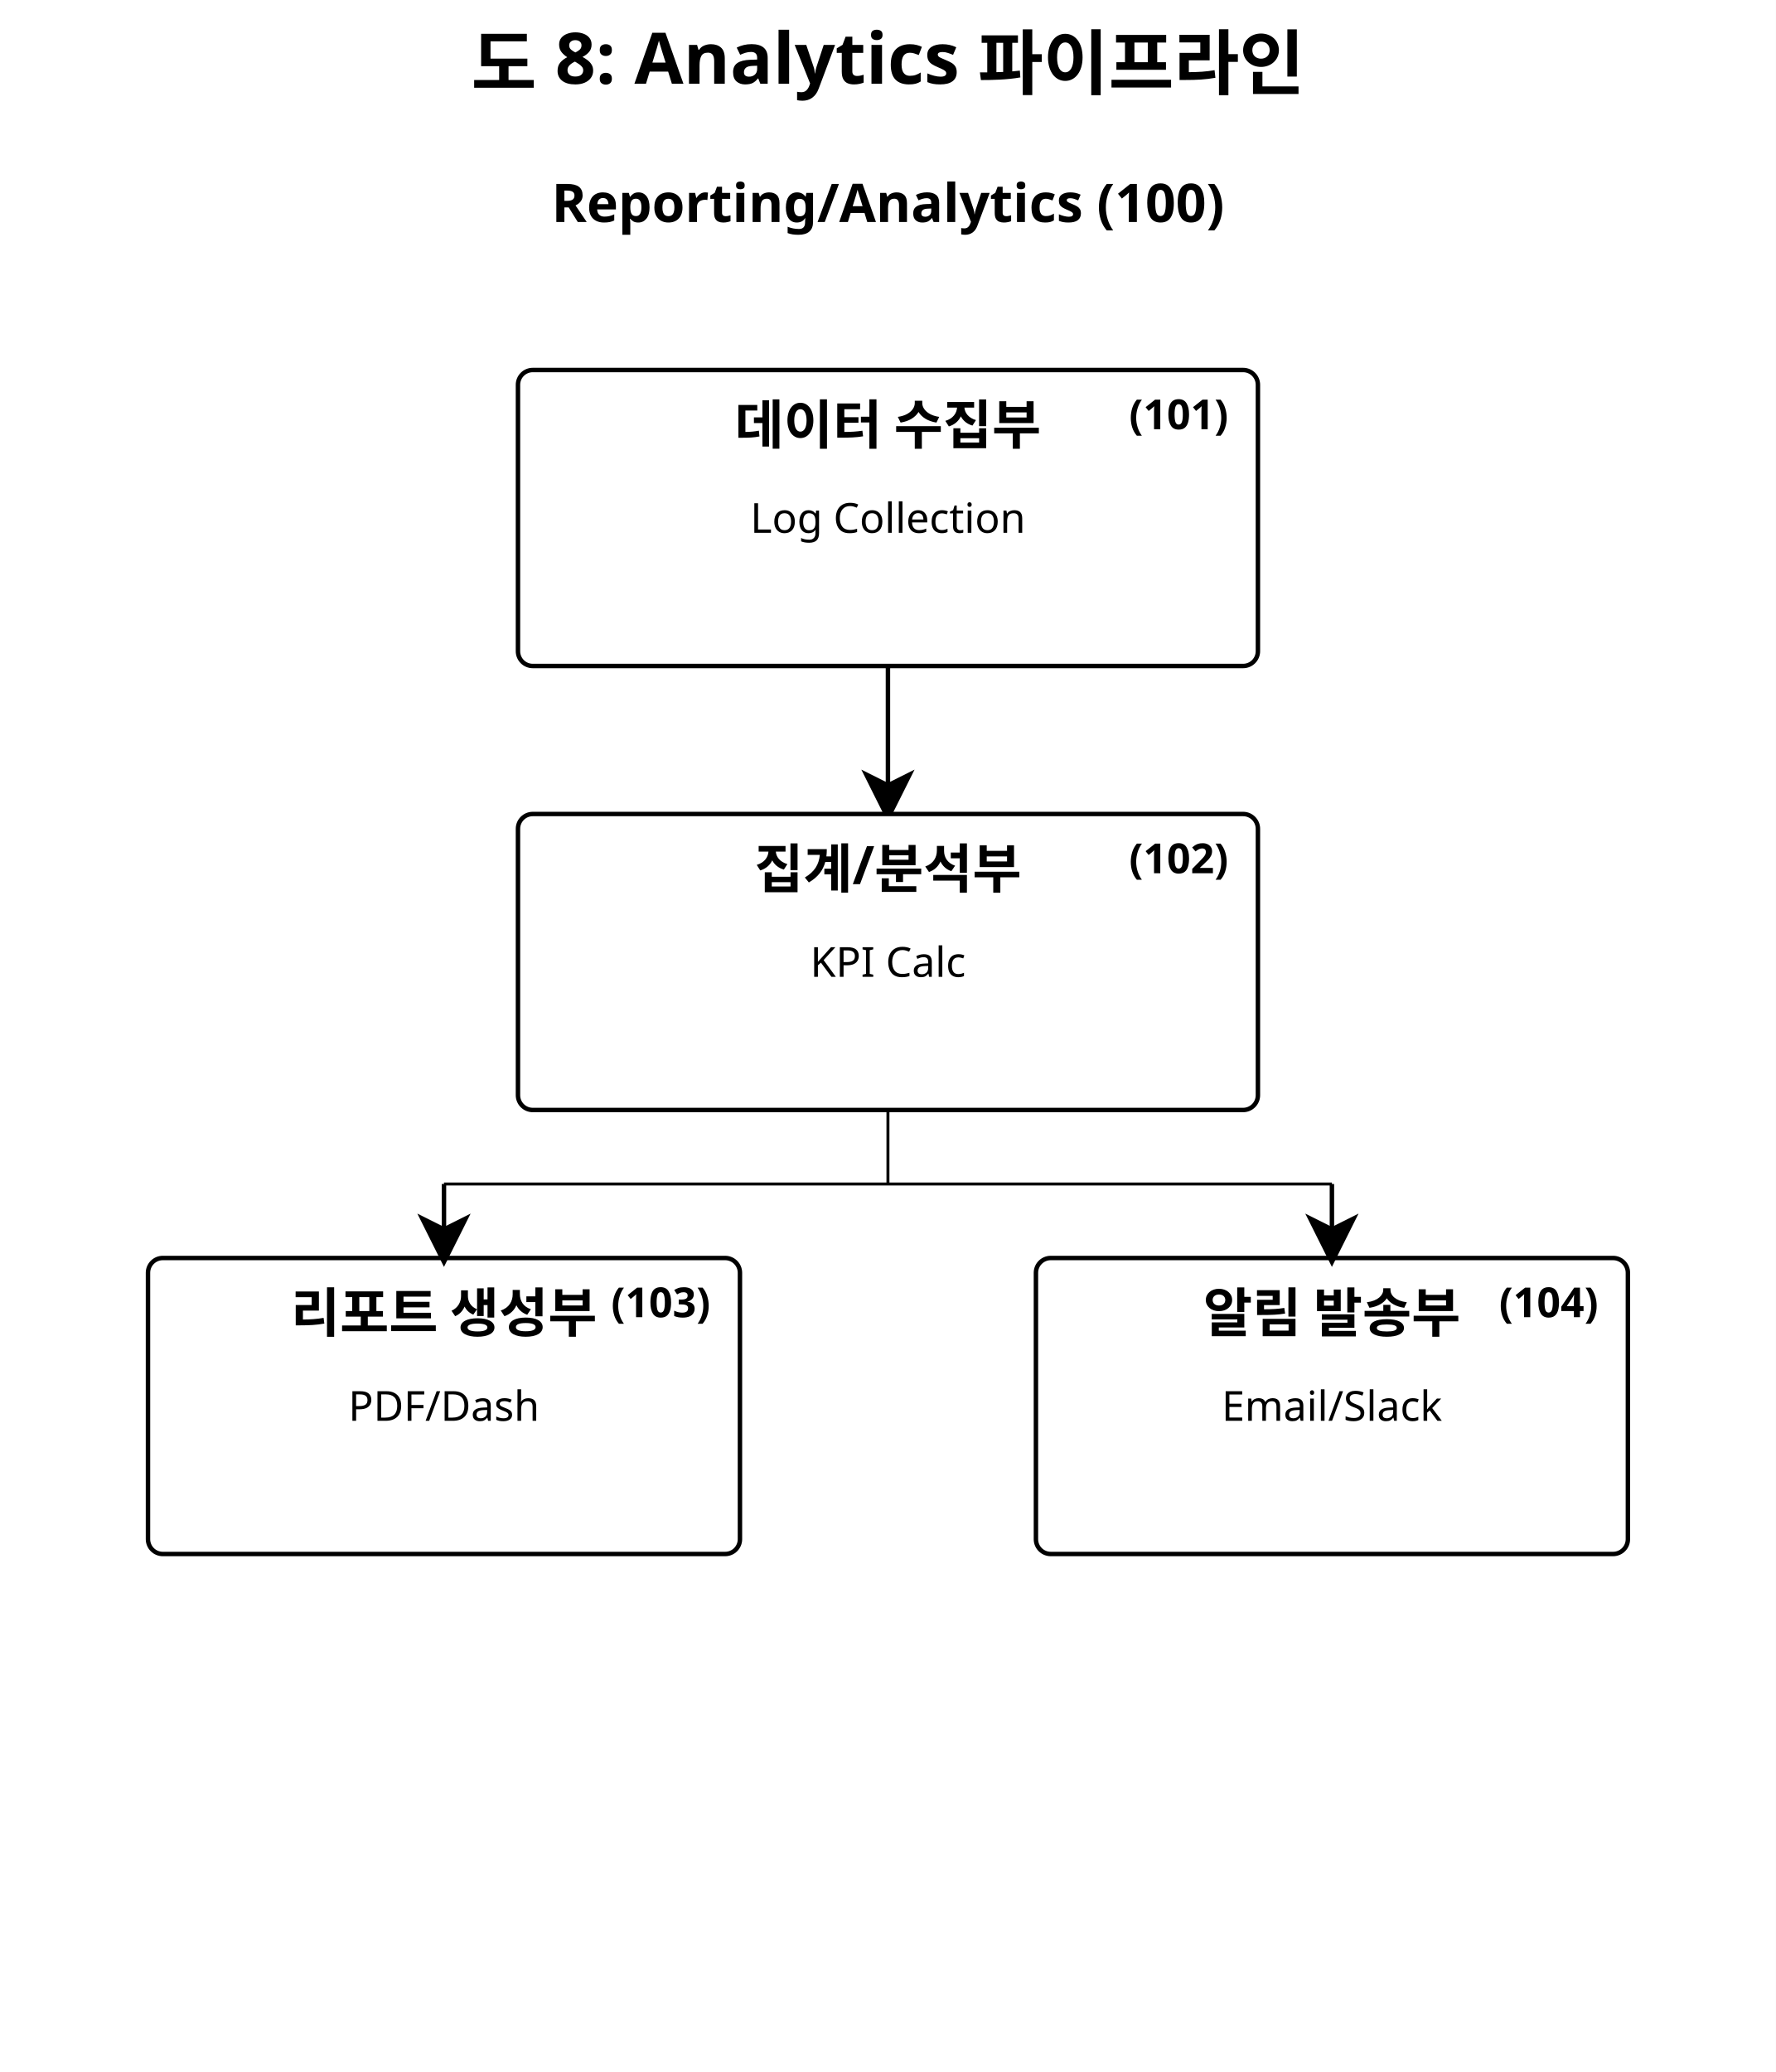
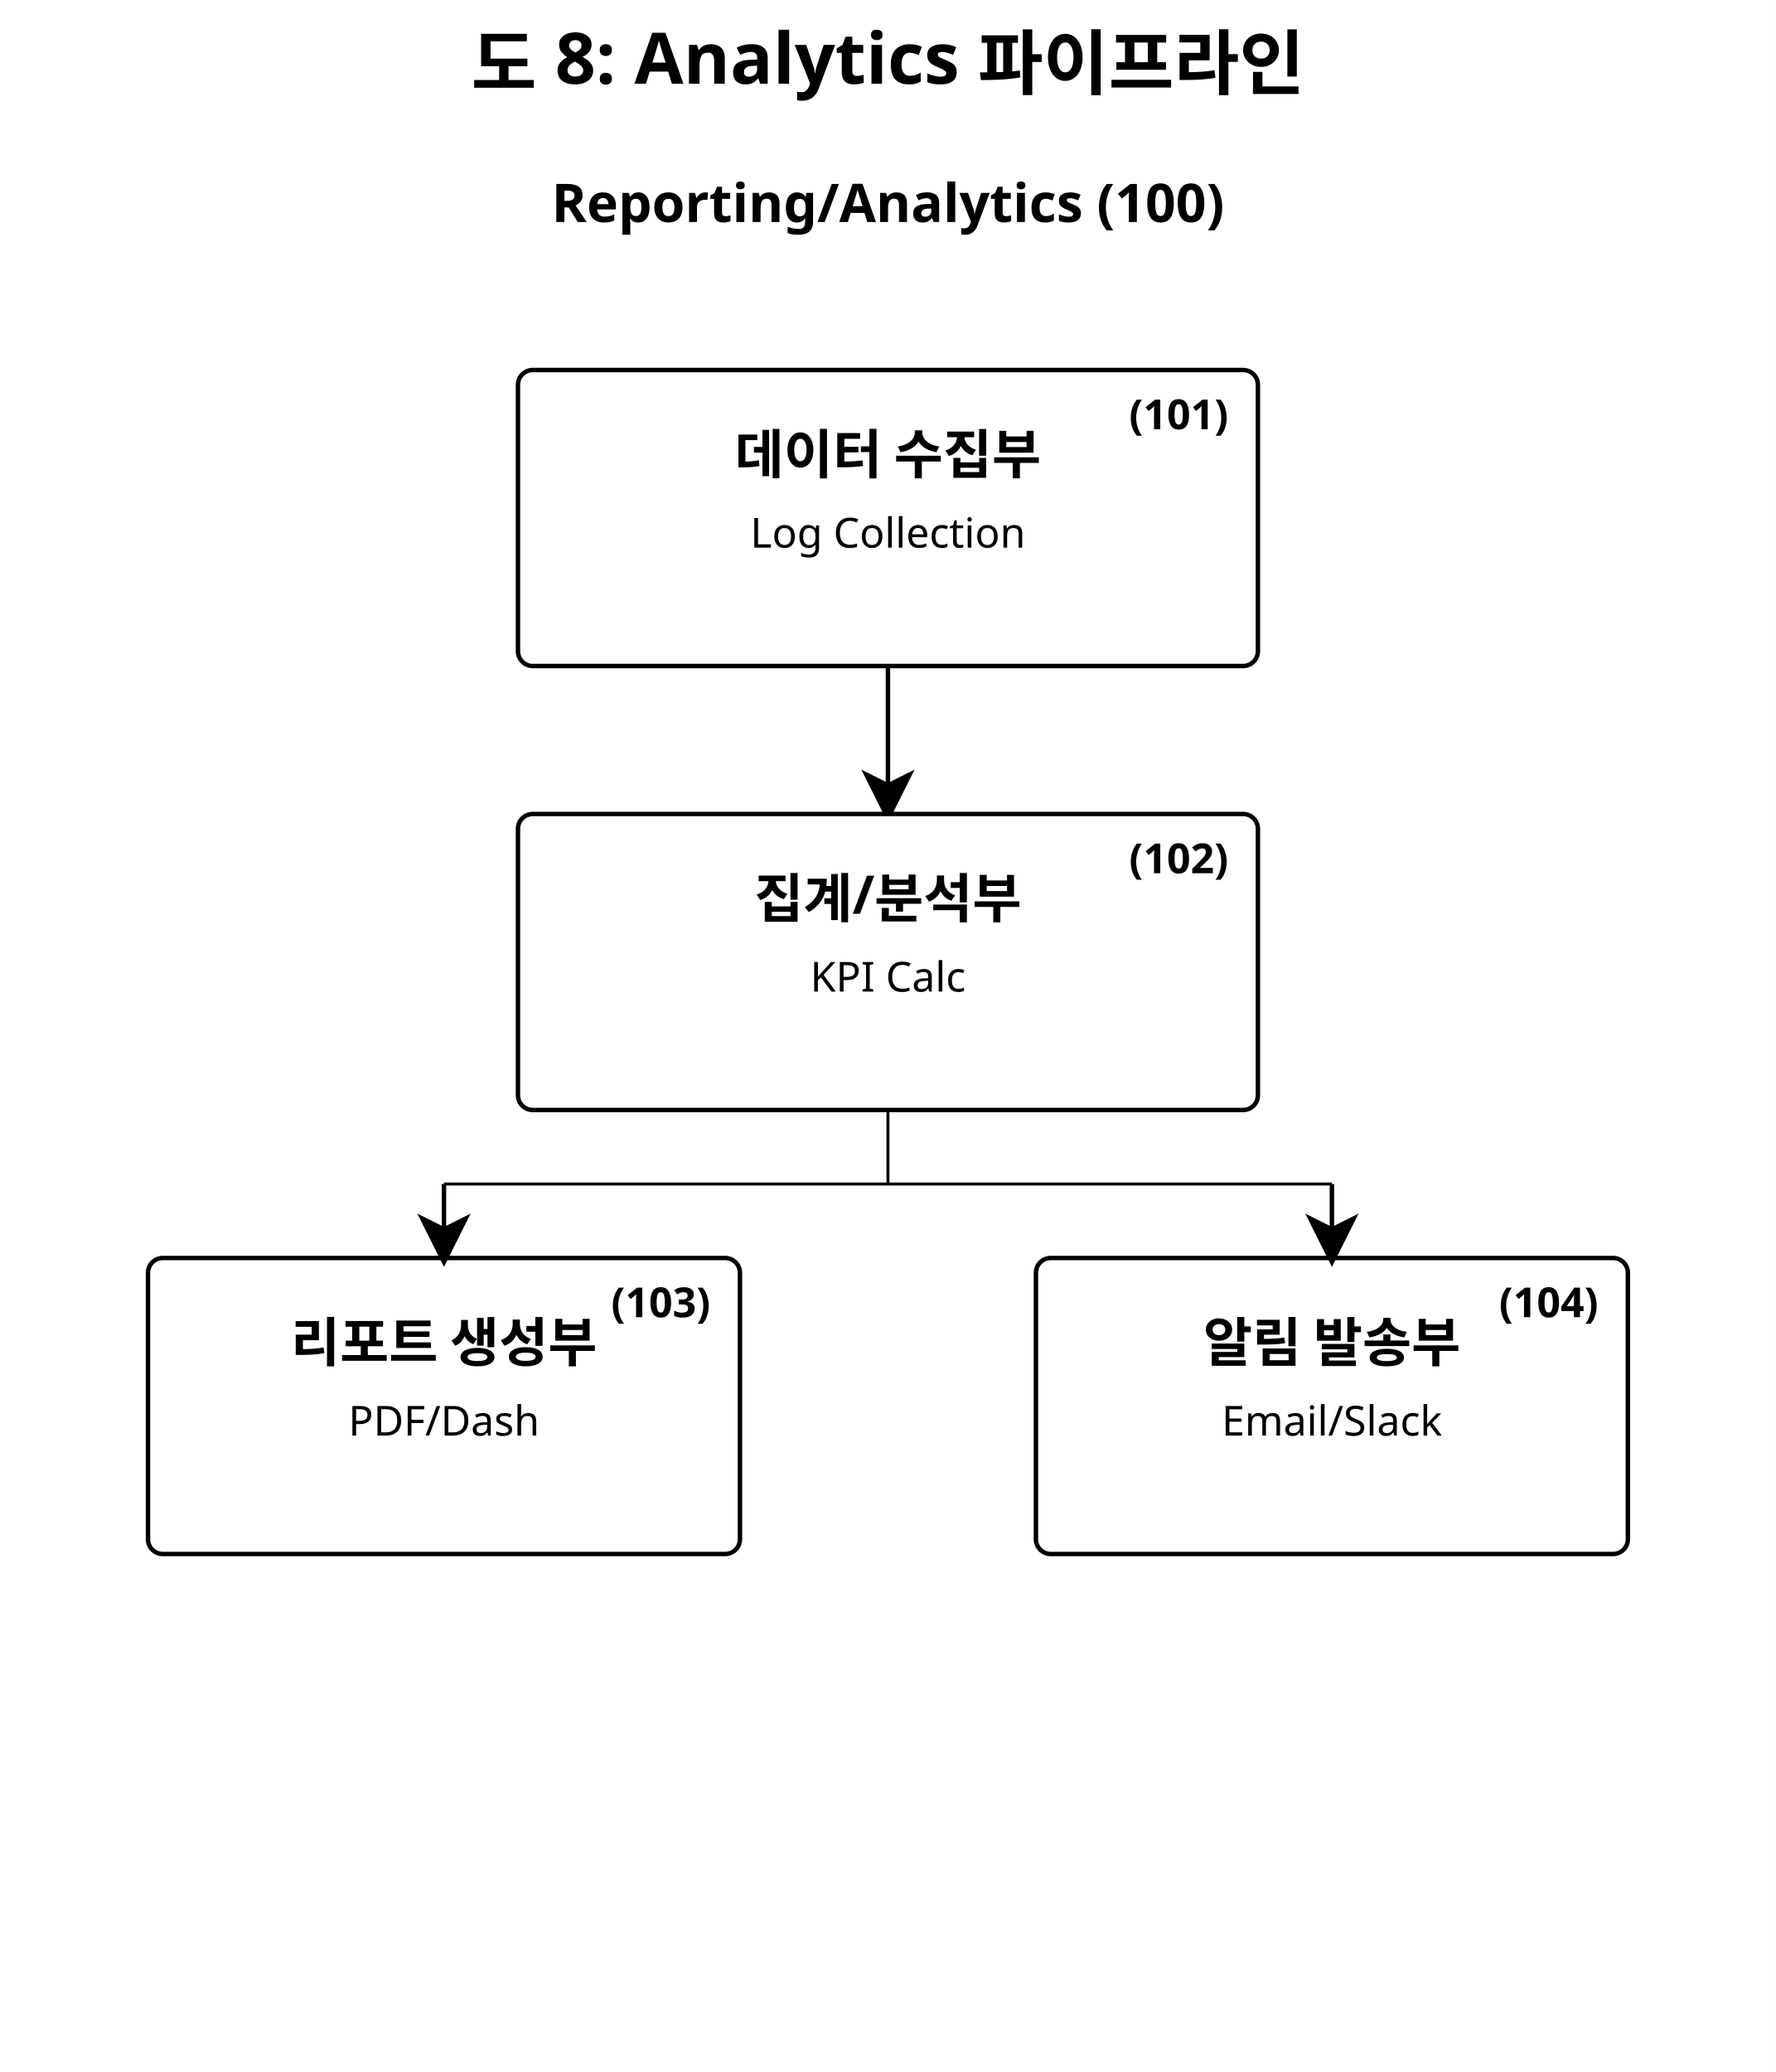
<svg xmlns="http://www.w3.org/2000/svg" width="1200" height="1400" viewBox="0 0 1200 1400">
  <rect width="100%" height="100%" fill="white" />
  <defs>
    <marker id="arrowhead" markerWidth="12" markerHeight="12" refX="10" refY="6" orient="auto">
      <path d="M0,0 L12,6 L0,12 L3,6 Z" fill="black" />
    </marker>
  </defs>
  <text x="600" y="60" text-anchor="middle" font-family="Malgun Gothic, AppleGothic, Dotum, sans-serif" font-size="48" font-weight="bold">도 8: Analytics 파이프라인</text>
  <text x="600.0" y="150" text-anchor="middle" font-family="Malgun Gothic, AppleGothic, Dotum, sans-serif" font-size="36" font-weight="bold">Reporting/Analytics (100)</text>
  <rect x="350.0" y="250" width="500" height="200" fill="white" stroke="black" stroke-width="3" rx="10" />
-   <text x="600.0" y="300" text-anchor="middle" font-family="Malgun Gothic, AppleGothic, Dotum, sans-serif" font-size="36" font-weight="bold">데이터 수집부</text>
+   <text x="600.0" y="320" text-anchor="middle" font-family="Malgun Gothic, AppleGothic, Dotum, sans-serif" font-size="36" font-weight="bold">데이터 수집부</text>
  <text x="830.0" y="290" text-anchor="end" font-family="Malgun Gothic, AppleGothic, Dotum, sans-serif" font-size="28" font-weight="bold">(101)</text>
-   <text x="600.0" y="360" text-anchor="middle" font-family="Malgun Gothic, AppleGothic, Dotum, sans-serif" font-size="28" font-weight="normal">Log Collection</text>
+   <text x="600.0" y="370" text-anchor="middle" font-family="Malgun Gothic, AppleGothic, Dotum, sans-serif" font-size="28" font-weight="normal">Log Collection</text>
  <path d="M 600,450 L 600,550" stroke="black" stroke-width="3" fill="none" marker-end="url(#arrowhead)" />
  <rect x="350.0" y="550" width="500" height="200" fill="white" stroke="black" stroke-width="3" rx="10" />
-   <text x="600.0" y="600" text-anchor="middle" font-family="Malgun Gothic, AppleGothic, Dotum, sans-serif" font-size="36" font-weight="bold">집계/분석부</text>
+   <text x="600.0" y="620" text-anchor="middle" font-family="Malgun Gothic, AppleGothic, Dotum, sans-serif" font-size="36" font-weight="bold">집계/분석부</text>
  <text x="830.0" y="590" text-anchor="end" font-family="Malgun Gothic, AppleGothic, Dotum, sans-serif" font-size="28" font-weight="bold">(102)</text>
-   <text x="600.0" y="660" text-anchor="middle" font-family="Malgun Gothic, AppleGothic, Dotum, sans-serif" font-size="28" font-weight="normal">KPI Calc</text>
+   <text x="600.0" y="670" text-anchor="middle" font-family="Malgun Gothic, AppleGothic, Dotum, sans-serif" font-size="28" font-weight="normal">KPI Calc</text>
  <path d="M 600,750 L 600,800" stroke="black" stroke-width="2" fill="none" />
  <path d="M 300,800 L 900,800" stroke="black" stroke-width="2" fill="none" />
  <rect x="100" y="850" width="400" height="200" fill="white" stroke="black" stroke-width="3" rx="10" />
-   <text x="300.0" y="900" text-anchor="middle" font-family="Malgun Gothic, AppleGothic, Dotum, sans-serif" font-size="36" font-weight="bold">리포트 생성부</text>
+   <text x="300.0" y="920" text-anchor="middle" font-family="Malgun Gothic, AppleGothic, Dotum, sans-serif" font-size="36" font-weight="bold">리포트 생성부</text>
  <text x="480" y="890" text-anchor="end" font-family="Malgun Gothic, AppleGothic, Dotum, sans-serif" font-size="28" font-weight="bold">(103)</text>
-   <text x="300.0" y="960" text-anchor="middle" font-family="Malgun Gothic, AppleGothic, Dotum, sans-serif" font-size="28" font-weight="normal">PDF/Dash</text>
+   <text x="300.0" y="970" text-anchor="middle" font-family="Malgun Gothic, AppleGothic, Dotum, sans-serif" font-size="28" font-weight="normal">PDF/Dash</text>
  <path d="M 300,800 L 300,850" stroke="black" stroke-width="3" fill="none" marker-end="url(#arrowhead)" />
  <rect x="700" y="850" width="400" height="200" fill="white" stroke="black" stroke-width="3" rx="10" />
-   <text x="900.0" y="900" text-anchor="middle" font-family="Malgun Gothic, AppleGothic, Dotum, sans-serif" font-size="36" font-weight="bold">알림 발송부</text>
+   <text x="900.0" y="920" text-anchor="middle" font-family="Malgun Gothic, AppleGothic, Dotum, sans-serif" font-size="36" font-weight="bold">알림 발송부</text>
  <text x="1080" y="890" text-anchor="end" font-family="Malgun Gothic, AppleGothic, Dotum, sans-serif" font-size="28" font-weight="bold">(104)</text>
-   <text x="900.0" y="960" text-anchor="middle" font-family="Malgun Gothic, AppleGothic, Dotum, sans-serif" font-size="28" font-weight="normal">Email/Slack</text>
+   <text x="900.0" y="970" text-anchor="middle" font-family="Malgun Gothic, AppleGothic, Dotum, sans-serif" font-size="28" font-weight="normal">Email/Slack</text>
  <path d="M 900,800 L 900,850" stroke="black" stroke-width="3" fill="none" marker-end="url(#arrowhead)" />
</svg>
